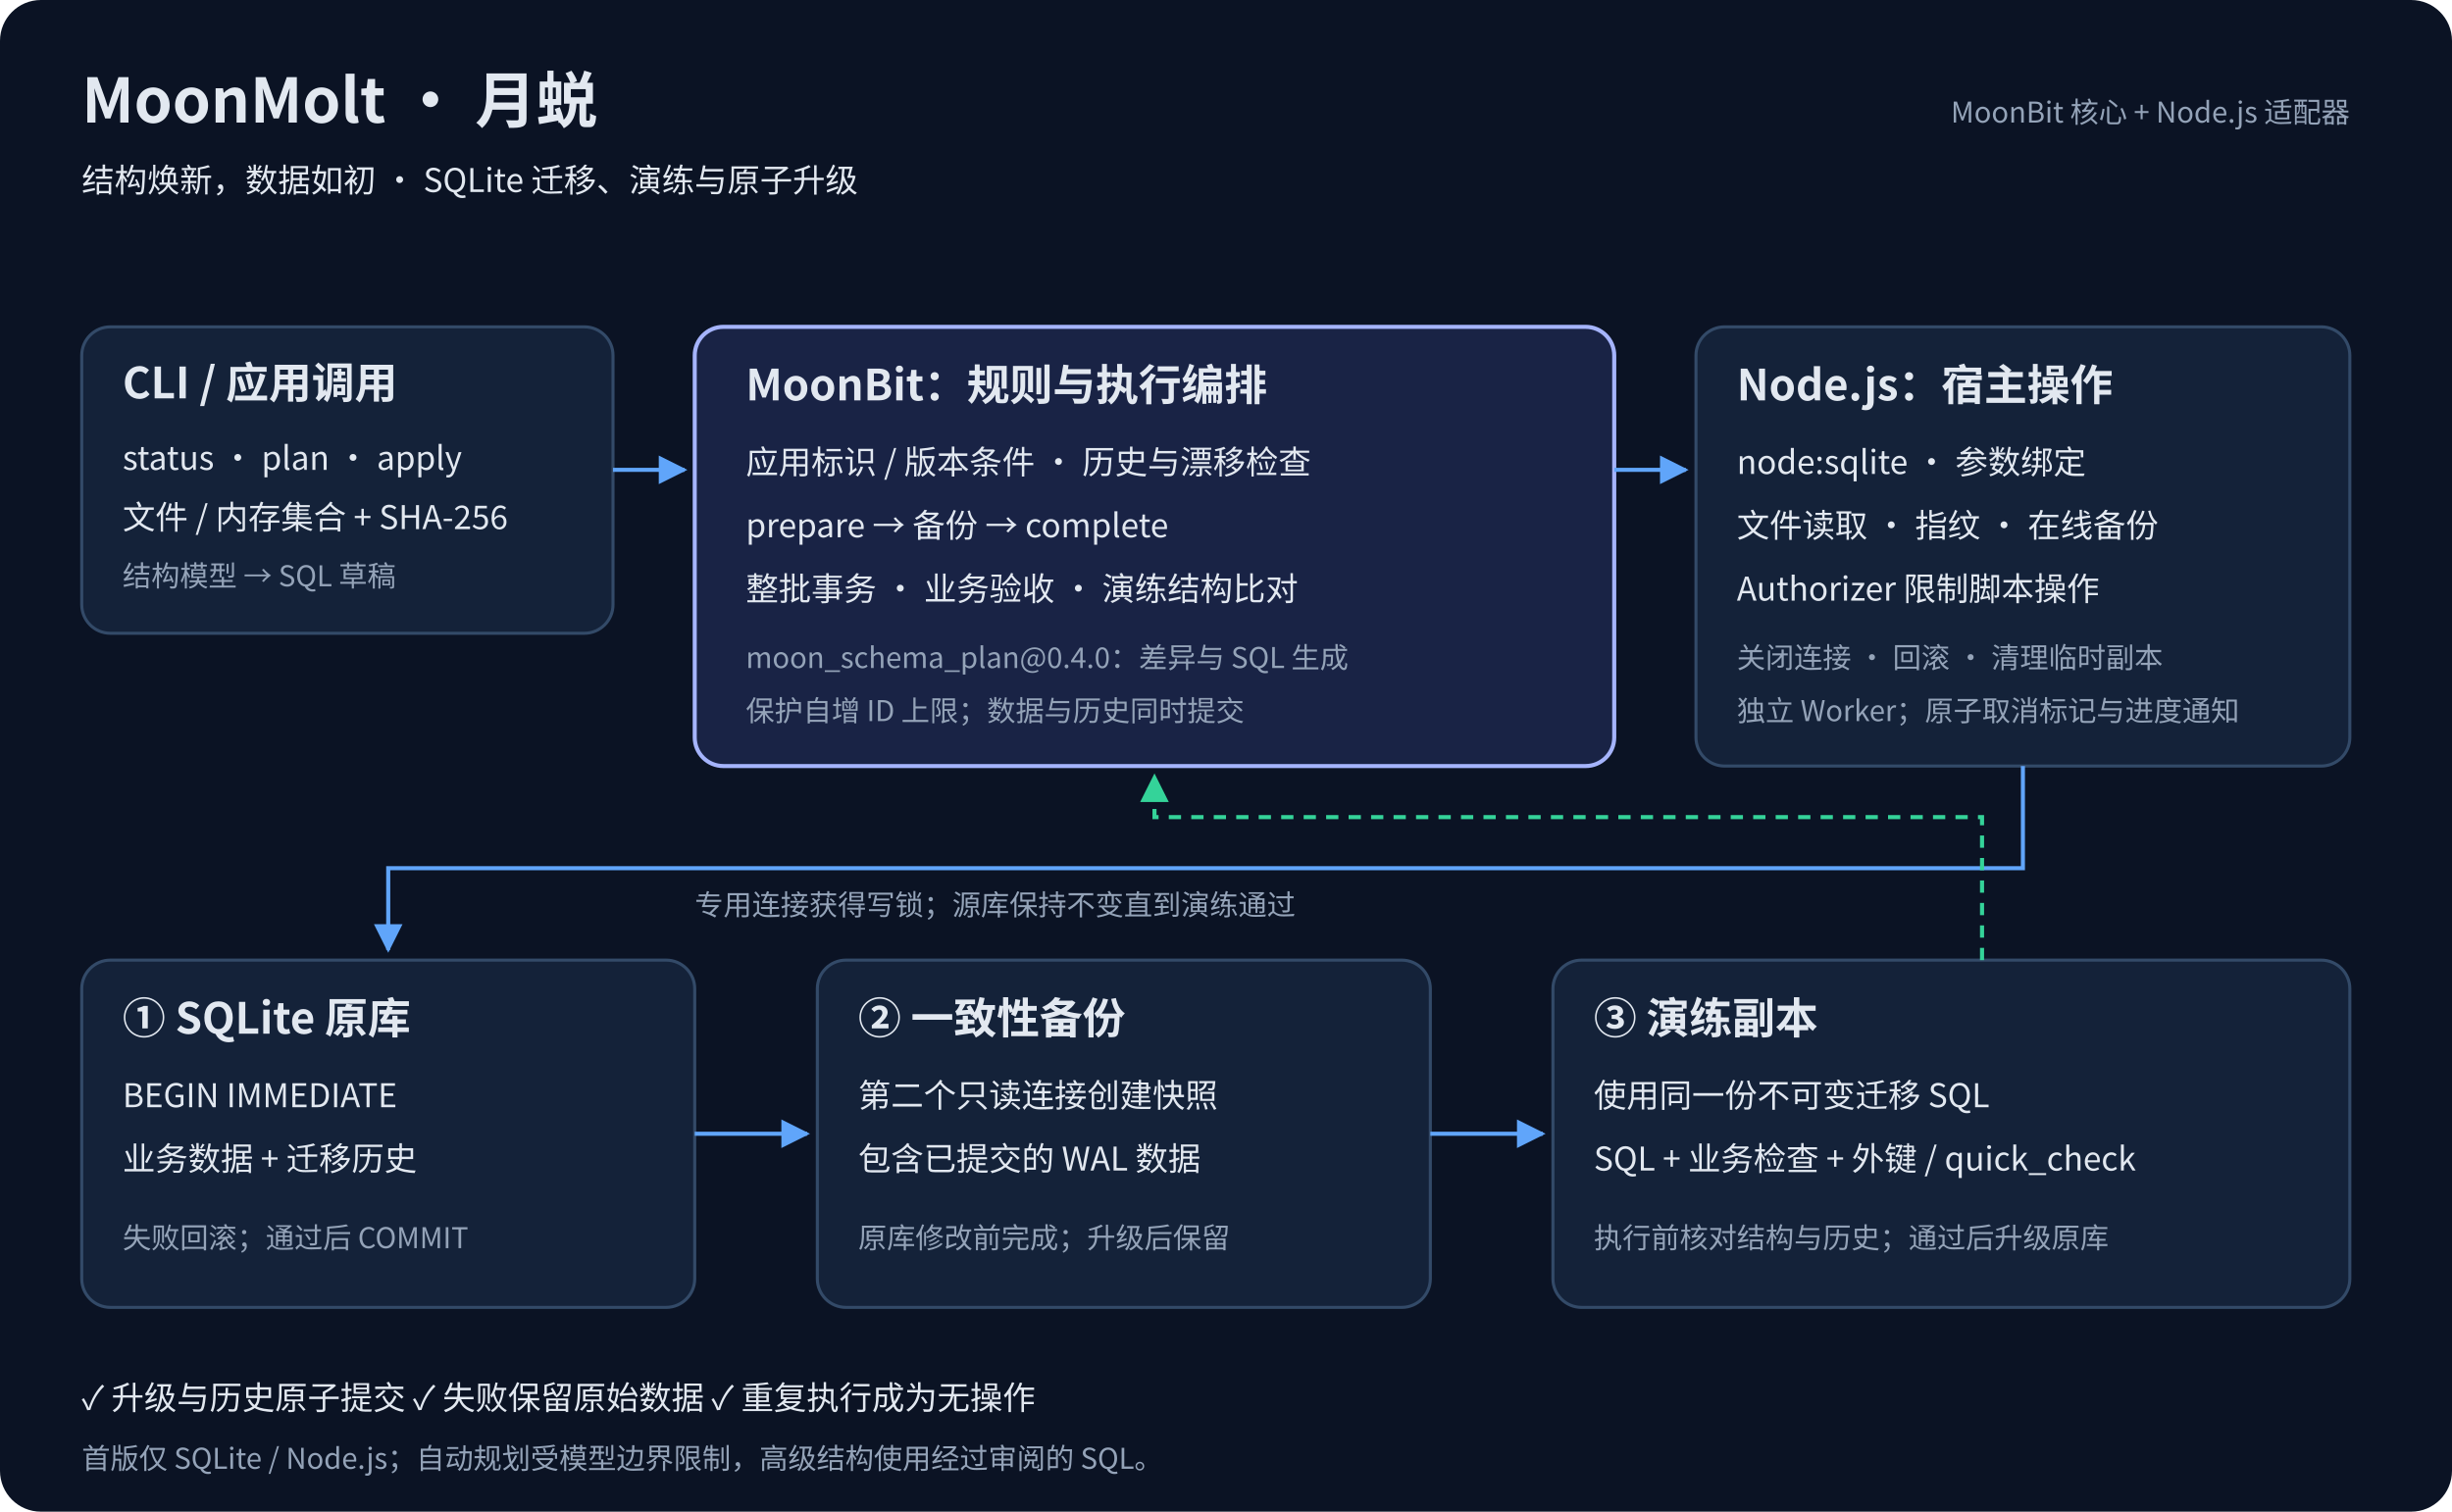
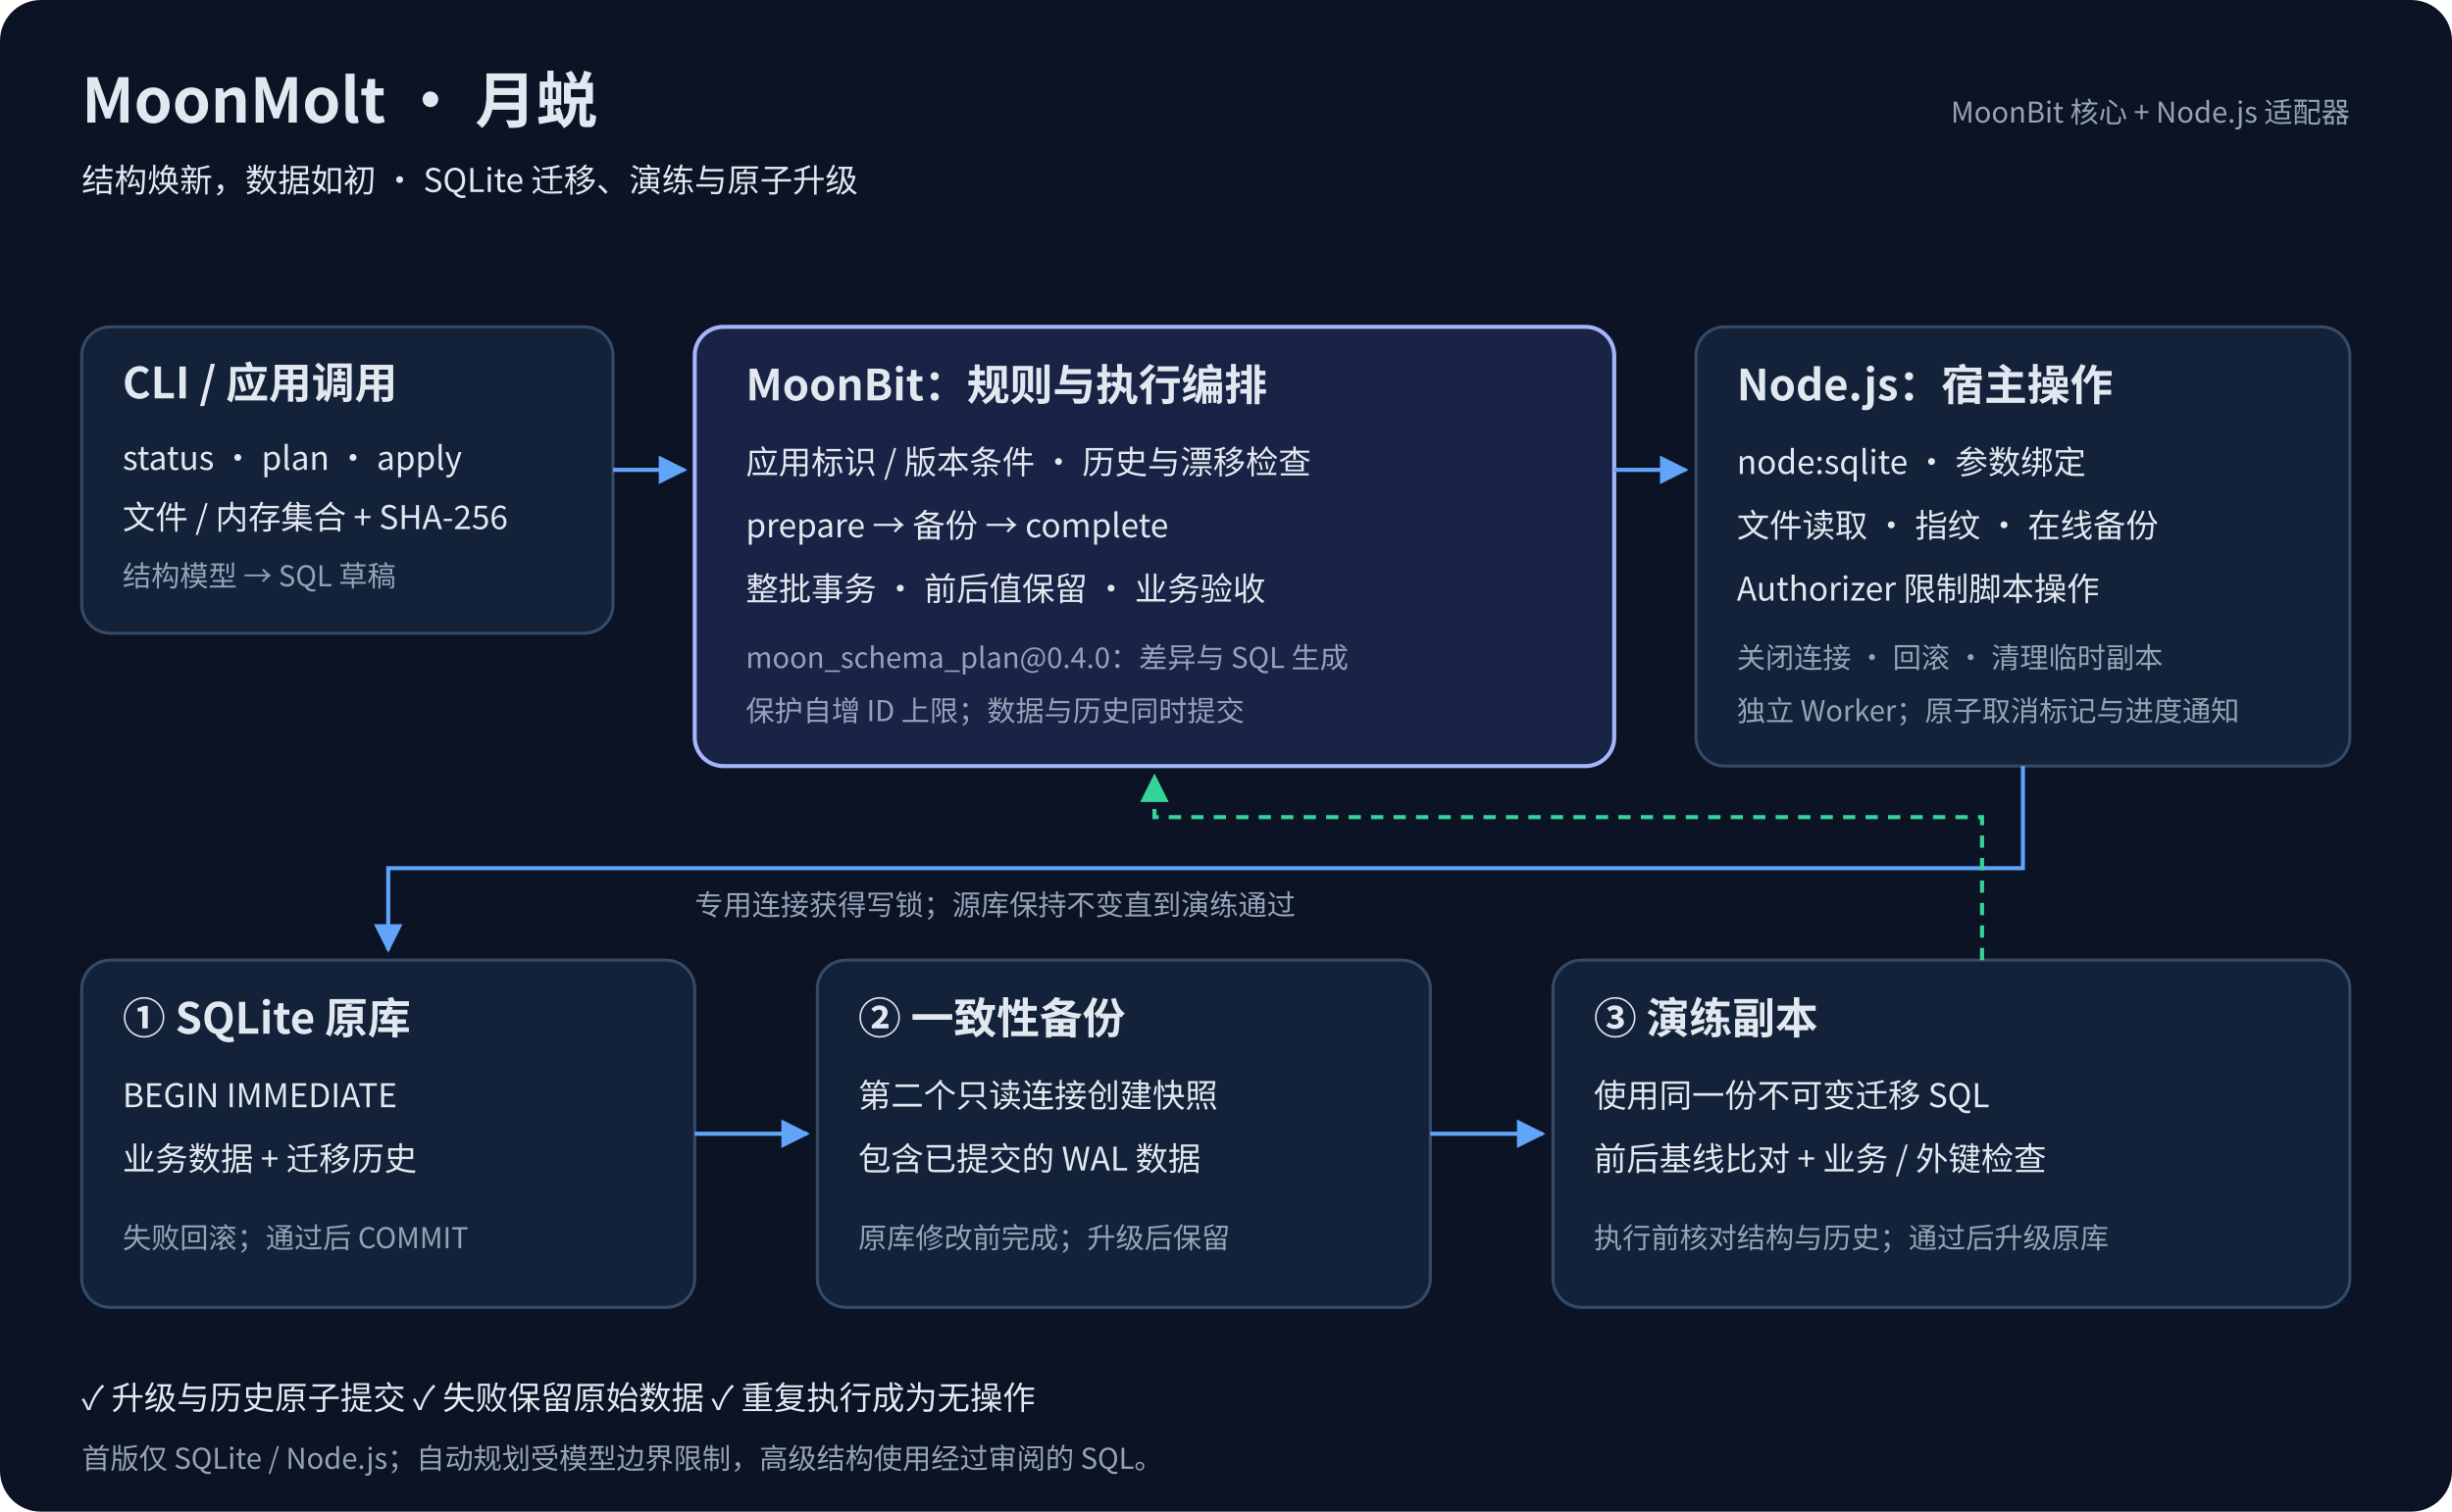
<svg xmlns="http://www.w3.org/2000/svg" width="1200" height="740" viewBox="0 0 1200 740" role="img" aria-labelledby="title desc">
  <defs>
    <marker id="arrow" viewBox="0 0 10 10" refX="9" refY="5" markerWidth="7" markerHeight="7" orient="auto-start-reverse">
      <path d="M0 0L10 5L0 10Z" fill="#60a5fa" />
    </marker>
    <marker id="check" viewBox="0 0 10 10" refX="9" refY="5" markerWidth="7" markerHeight="7" orient="auto">
      <path d="M0 0L10 5L0 10Z" fill="#34d399" />
    </marker>
    <style>
      text{font-family:'Microsoft YaHei','Noto Sans CJK SC',sans-serif;fill:#e2e8f0}
      .title{font-size:30px;font-weight:700}.heading{font-size:21px;font-weight:700}.body{font-size:16px}.small{font-size:14px;fill:#94a3b8}
      .box{fill:#142239;stroke:#334a68;stroke-width:1.5}.core{fill:#192345;stroke:#a5b4fc;stroke-width:2}.line{fill:none;stroke:#60a5fa;stroke-width:2;marker-end:url(#arrow)}
    </style>
  </defs>
  <rect width="1200" height="740" rx="20" fill="#0b1324" />
  <text x="40" y="60" class="title">MoonMolt · 月蜕</text>
  <text x="40" y="94" class="body">结构焕新，数据如初 · SQLite 迁移、演练与原子升级</text>
  <text x="1150" y="60" class="small" text-anchor="end">MoonBit 核心 + Node.js 适配器</text>
  <rect x="40" y="160" width="260" height="150" rx="14" class="box" />
  <text x="60" y="195" class="heading">CLI / 应用调用</text>
  <text x="60" y="230" class="body">status · plan · apply</text>
  <text x="60" y="259" class="body">文件 / 内存集合 + SHA-256</text>
  <text x="60" y="287" class="small">结构模型 → SQL 草稿</text>
  <rect x="340" y="160" width="450" height="215" rx="14" class="core" />
  <text x="365" y="196" class="heading">MoonBit：规则与执行编排</text>
  <text x="365" y="232" class="body">应用标识 / 版本条件 · 历史与漂移检查</text>
  <text x="365" y="263" class="body">prepare → 备份 → complete</text>
-   <text x="365" y="294" class="body">整批事务 · 业务验收 · 演练结构比对</text>
+   <text x="365" y="294" class="body">整批事务 · 前后值保留 · 业务验收</text>
  <text x="365" y="327" class="small">moon_schema_plan@0.4.0：差异与 SQL 生成</text>
  <text x="365" y="353" class="small">保护自增 ID 上限；数据与历史同时提交</text>
  <rect x="830" y="160" width="320" height="215" rx="14" class="box" />
  <text x="850" y="196" class="heading">Node.js：宿主操作</text>
  <text x="850" y="232" class="body">node:sqlite · 参数绑定</text>
  <text x="850" y="263" class="body">文件读取 · 指纹 · 在线备份</text>
  <text x="850" y="294" class="body">Authorizer 限制脚本操作</text>
  <text x="850" y="327" class="small">关闭连接 · 回滚 · 清理临时副本</text>
  <text x="850" y="353" class="small">独立 Worker；原子取消标记与进度通知</text>
  <path d="M300 230H335" class="line" />
  <path d="M790 230H825" class="line" />
  <path d="M990 375V425H190V465" class="line" />
  <text x="340" y="448" class="small">专用连接获得写锁；源库保持不变直到演练通过</text>
  <rect x="40" y="470" width="300" height="170" rx="14" class="box" />
  <text x="60" y="506" class="heading">① SQLite 原库</text>
  <text x="60" y="542" class="body">BEGIN IMMEDIATE</text>
  <text x="60" y="573" class="body">业务数据 + 迁移历史</text>
  <text x="60" y="611" class="small">失败回滚；通过后 COMMIT</text>
  <rect x="400" y="470" width="300" height="170" rx="14" class="box" />
  <text x="420" y="506" class="heading">② 一致性备份</text>
  <text x="420" y="542" class="body">第二个只读连接创建快照</text>
  <text x="420" y="573" class="body">包含已提交的 WAL 数据</text>
  <text x="420" y="611" class="small">原库修改前完成；升级后保留</text>
  <rect x="760" y="470" width="390" height="170" rx="14" class="box" />
  <text x="780" y="506" class="heading">③ 演练副本</text>
  <text x="780" y="542" class="body">使用同一份不可变迁移 SQL</text>
-   <text x="780" y="573" class="body">SQL + 业务检查 + 外键 / quick_check</text>
+   <text x="780" y="573" class="body">前后基线比对 + 业务 / 外键检查</text>
  <text x="780" y="611" class="small">执行前核对结构与历史；通过后升级原库</text>
  <path d="M340 555H395" class="line" />
  <path d="M700 555H755" class="line" />
  <path d="M970 470V400H565V380" fill="none" stroke="#34d399" stroke-width="2" stroke-dasharray="6 5" marker-end="url(#check)" />
  <text x="40" y="690" class="body">✓ 升级与历史原子提交     ✓ 失败保留原始数据     ✓ 重复执行成为无操作</text>
  <text x="40" y="719" class="small">首版仅 SQLite / Node.js；自动规划受模型边界限制，高级结构使用经过审阅的 SQL。</text>
</svg>
